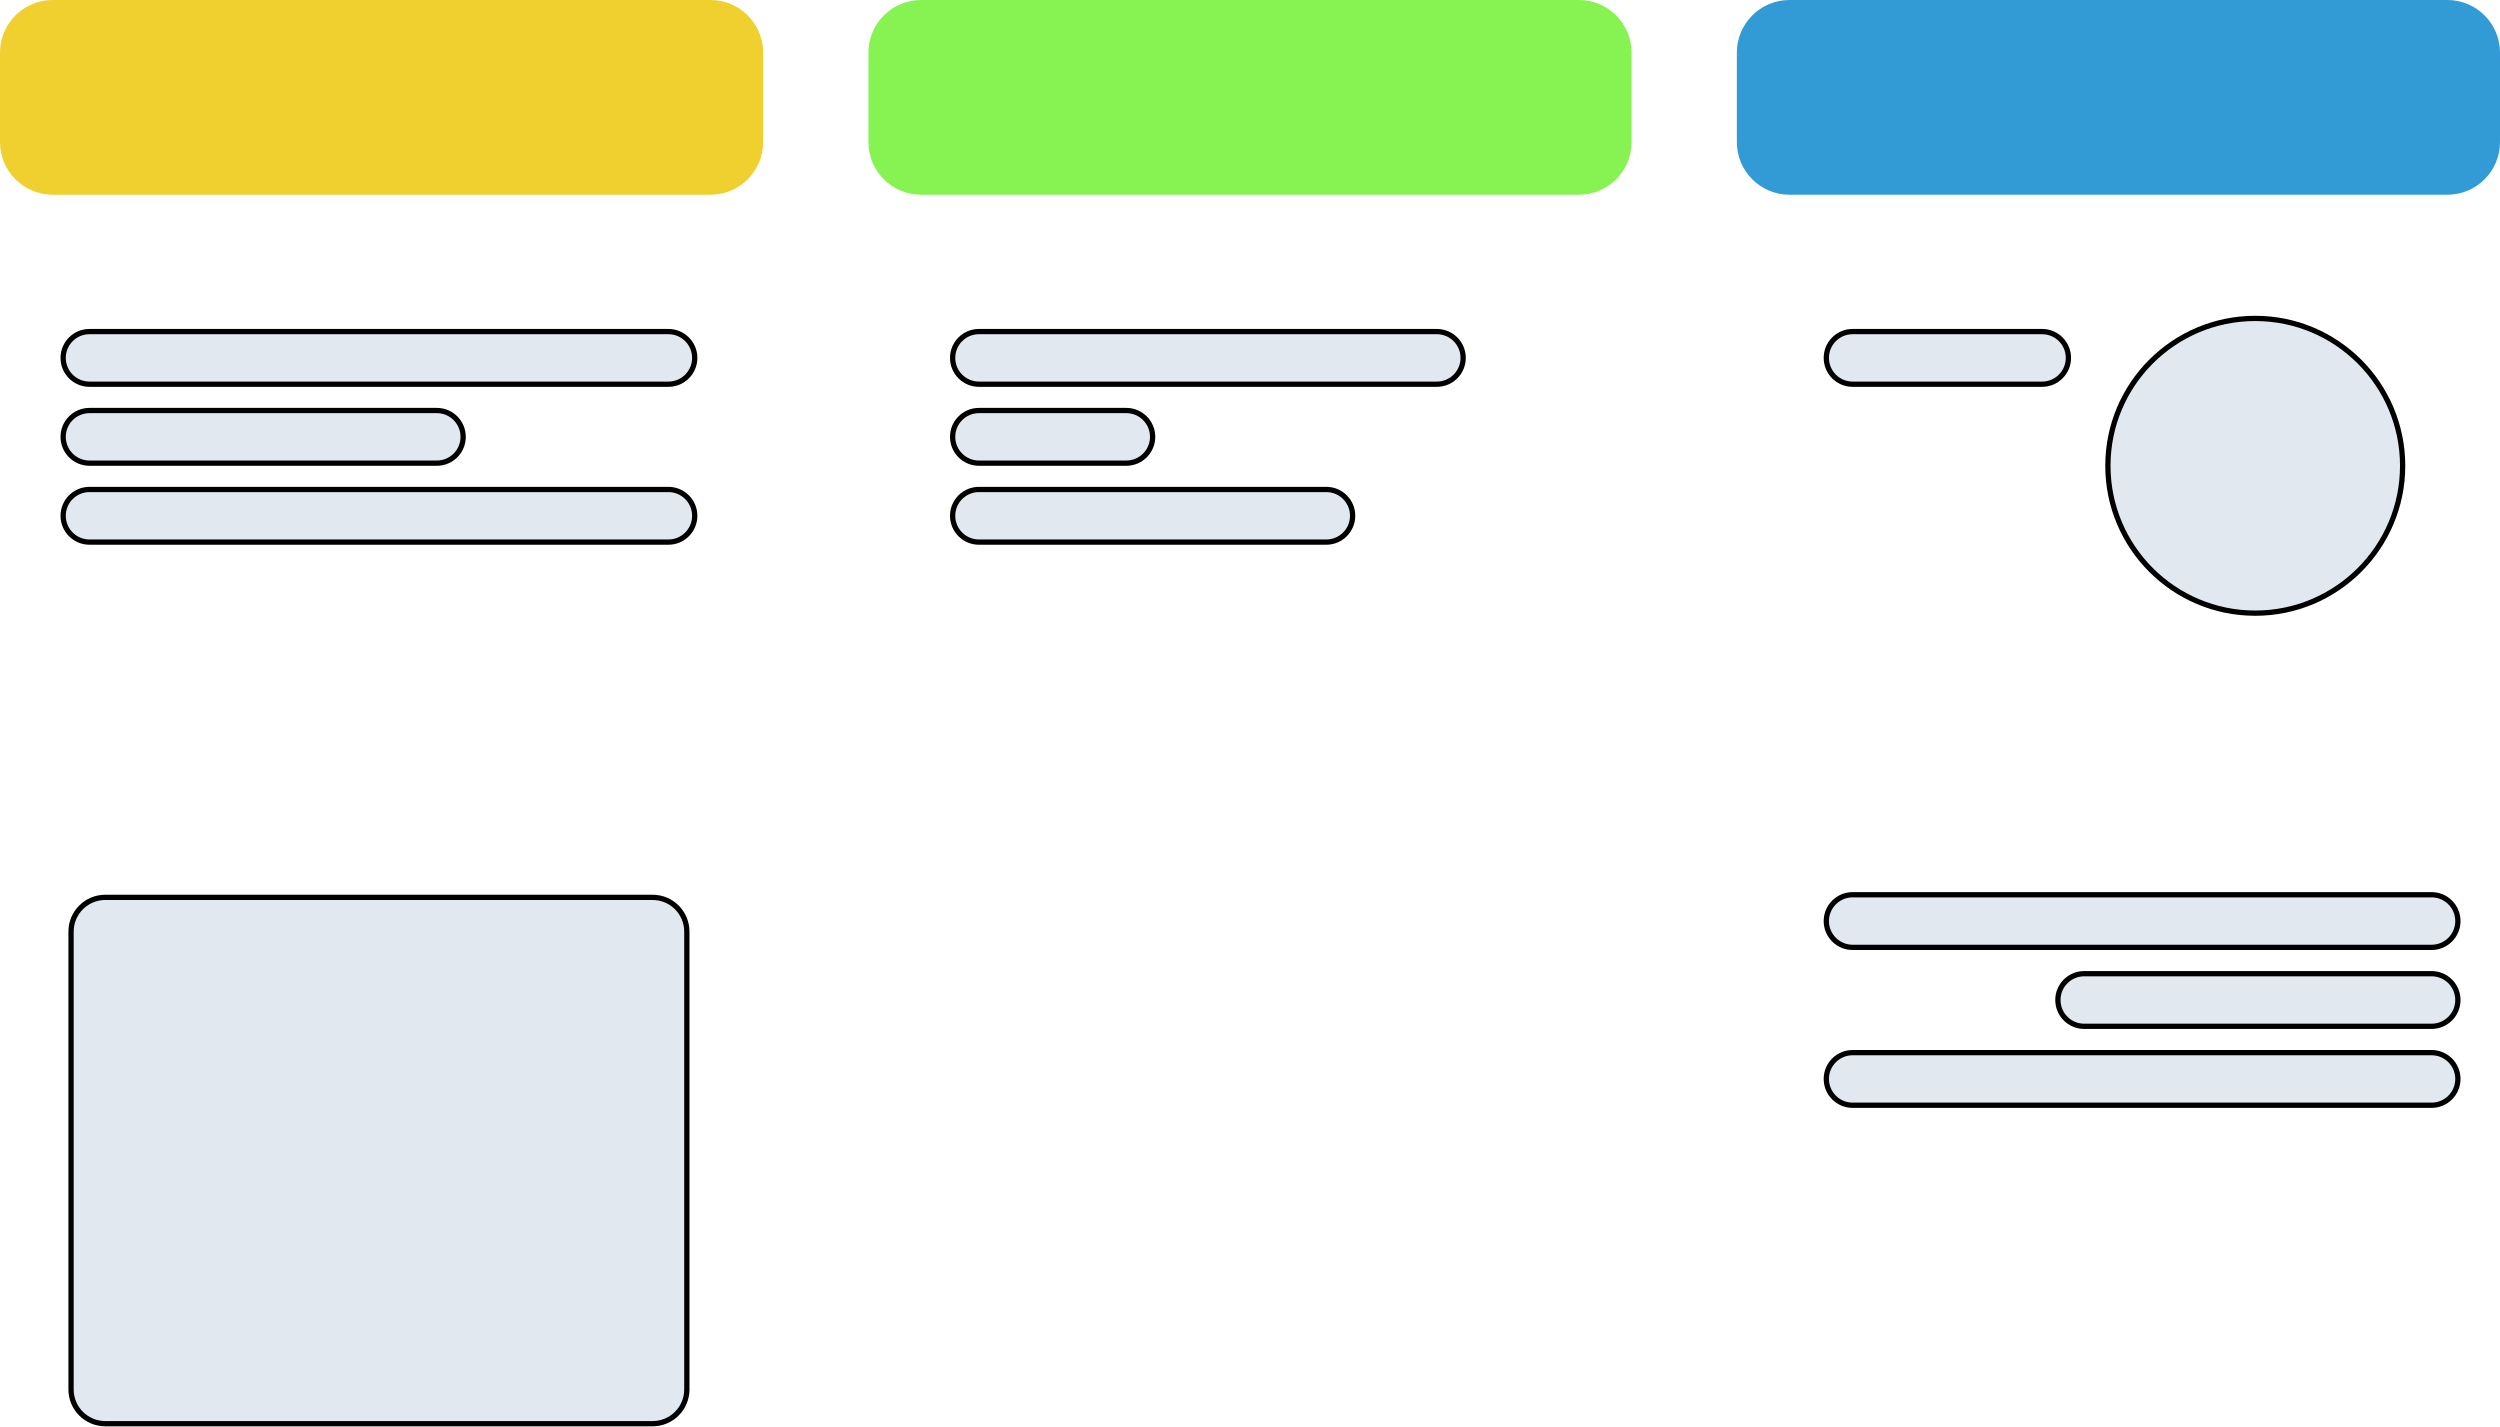
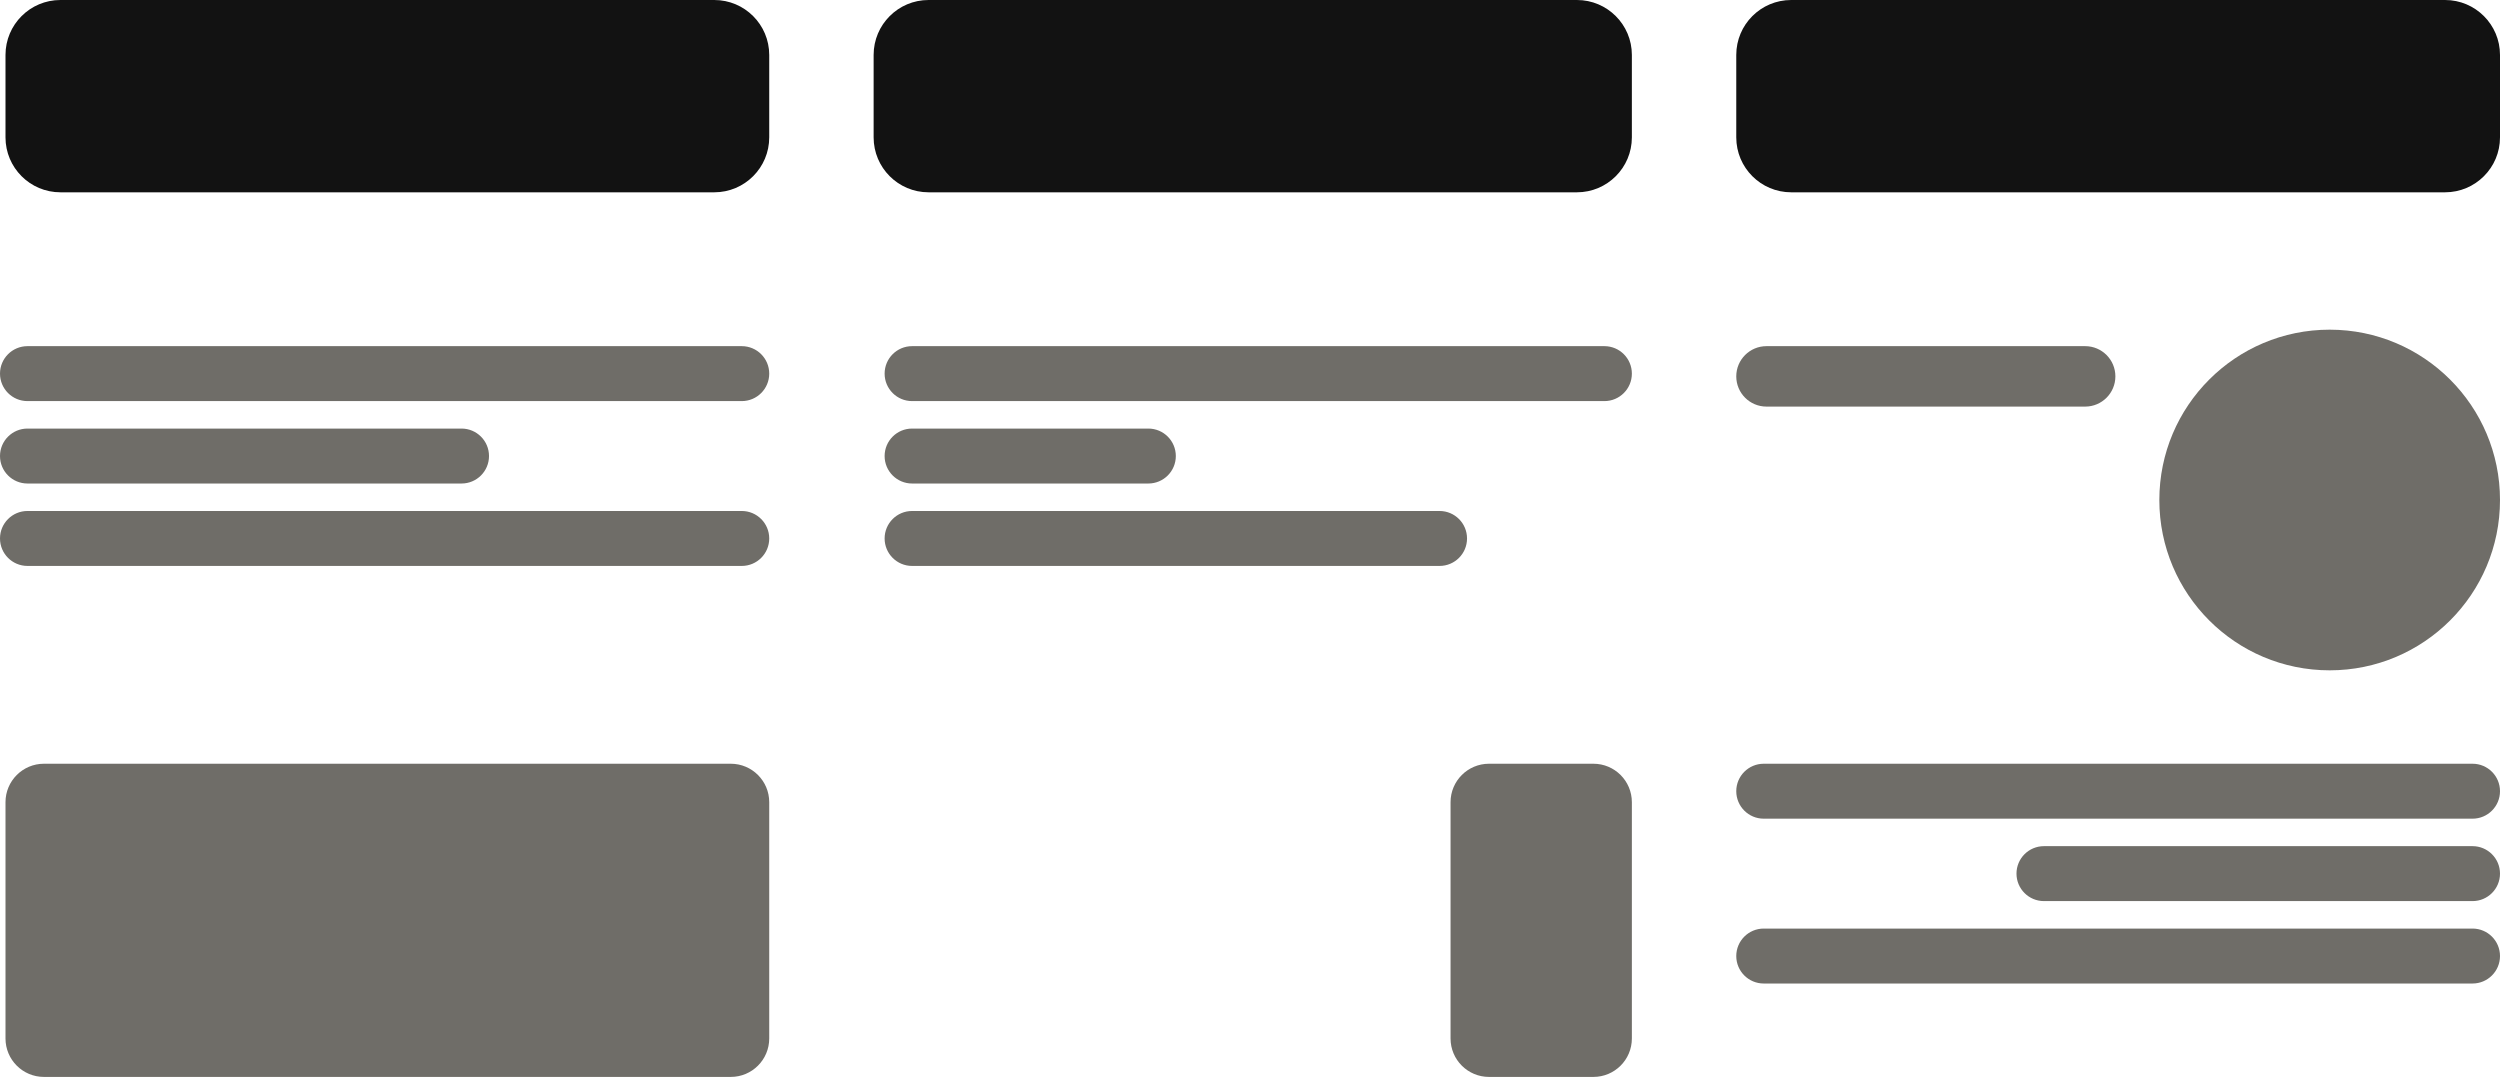
- <svg xmlns="http://www.w3.org/2000/svg" width="475" height="271" viewBox="0 0 475 271" fill="none">
-   <rect width="145" height="37" rx="10" fill="#EFD02E" />
-   <rect x="12" y="63" width="120" height="10" rx="5" fill="#E2E8F0" stroke="black" />
-   <rect x="467" y="210" width="120" height="10" rx="5" transform="rotate(180 467 210)" fill="#E2E8F0" stroke="black" />
-   <rect x="12" y="93" width="120" height="10" rx="5" fill="#E2E8F0" stroke="black" />
-   <rect x="467" y="180" width="120" height="10" rx="5" transform="rotate(180 467 180)" fill="#E2E8F0" stroke="black" />
-   <rect x="12" y="78" width="76" height="10" rx="5" fill="#E2E8F0" stroke="black" />
-   <rect x="467" y="195" width="76" height="10" rx="5" transform="rotate(180 467 195)" fill="#E2E8F0" stroke="black" />
-   <rect x="181" y="78" width="38" height="10" rx="5" fill="#E2E8F0" stroke="black" />
-   <rect x="181" y="63" width="97" height="10" rx="5" fill="#E2E8F0" stroke="black" />
-   <rect x="181" y="93" width="76" height="10" rx="5" fill="#E2E8F0" stroke="black" />
-   <rect x="347" y="63" width="46" height="10" rx="5" fill="#E2E8F0" stroke="black" />
-   <rect x="165" width="145" height="37" rx="10" fill="#86F353" />
-   <rect x="330" width="145" height="37" rx="10" fill="#329BD6" />
-   <circle cx="428.5" cy="88.5" r="28" fill="#E2E8F0" stroke="black" />
-   <rect x="13.5" y="170.5" width="117" height="100" rx="6.5" fill="#E2E8F0" />
-   <rect x="13.5" y="170.5" width="117" height="100" rx="6.5" stroke="black" />
+ <svg xmlns="http://www.w3.org/2000/svg" width="455" height="196" viewBox="0 0 455 196" fill="none">
+   <rect x="1" width="139" height="35" rx="10" fill="#121212" />
+   <rect y="63" width="140" height="10" rx="5" fill="#6F6D68" />
+   <rect x="455" y="179" width="139" height="10" rx="5" transform="rotate(180 455 179)" fill="#6F6D68" />
+   <rect y="93" width="140" height="10" rx="5" fill="#6F6D68" />
+   <rect x="455" y="149" width="139" height="10" rx="5" transform="rotate(180 455 149)" fill="#6F6D68" />
+   <rect y="78" width="89" height="10" rx="5" fill="#6F6D68" />
+   <rect x="455" y="164" width="88" height="10" rx="5" transform="rotate(180 455 164)" fill="#6F6D68" />
+   <rect x="161" y="78" width="53" height="10" rx="5" fill="#6F6D68" />
+   <rect x="161" y="63" width="136" height="10" rx="5" fill="#6F6D68" />
+   <rect x="161" y="93" width="106" height="10" rx="5" fill="#6F6D68" />
+   <rect x="316" y="63" width="69" height="11" rx="5.5" fill="#6F6D68" />
+   <rect x="159" width="138" height="35" rx="10" fill="#121212" />
+   <rect x="316" width="139" height="35" rx="10" fill="#121212" />
+   <circle cx="424" cy="91" r="31" fill="#6F6D68" />
+   <rect x="1" y="139" width="139" height="57" rx="7" fill="#6F6D68" />
+   <rect x="297" y="139" width="57" height="33" rx="7" transform="rotate(90 297 139)" fill="#6F6D68" />
</svg>
